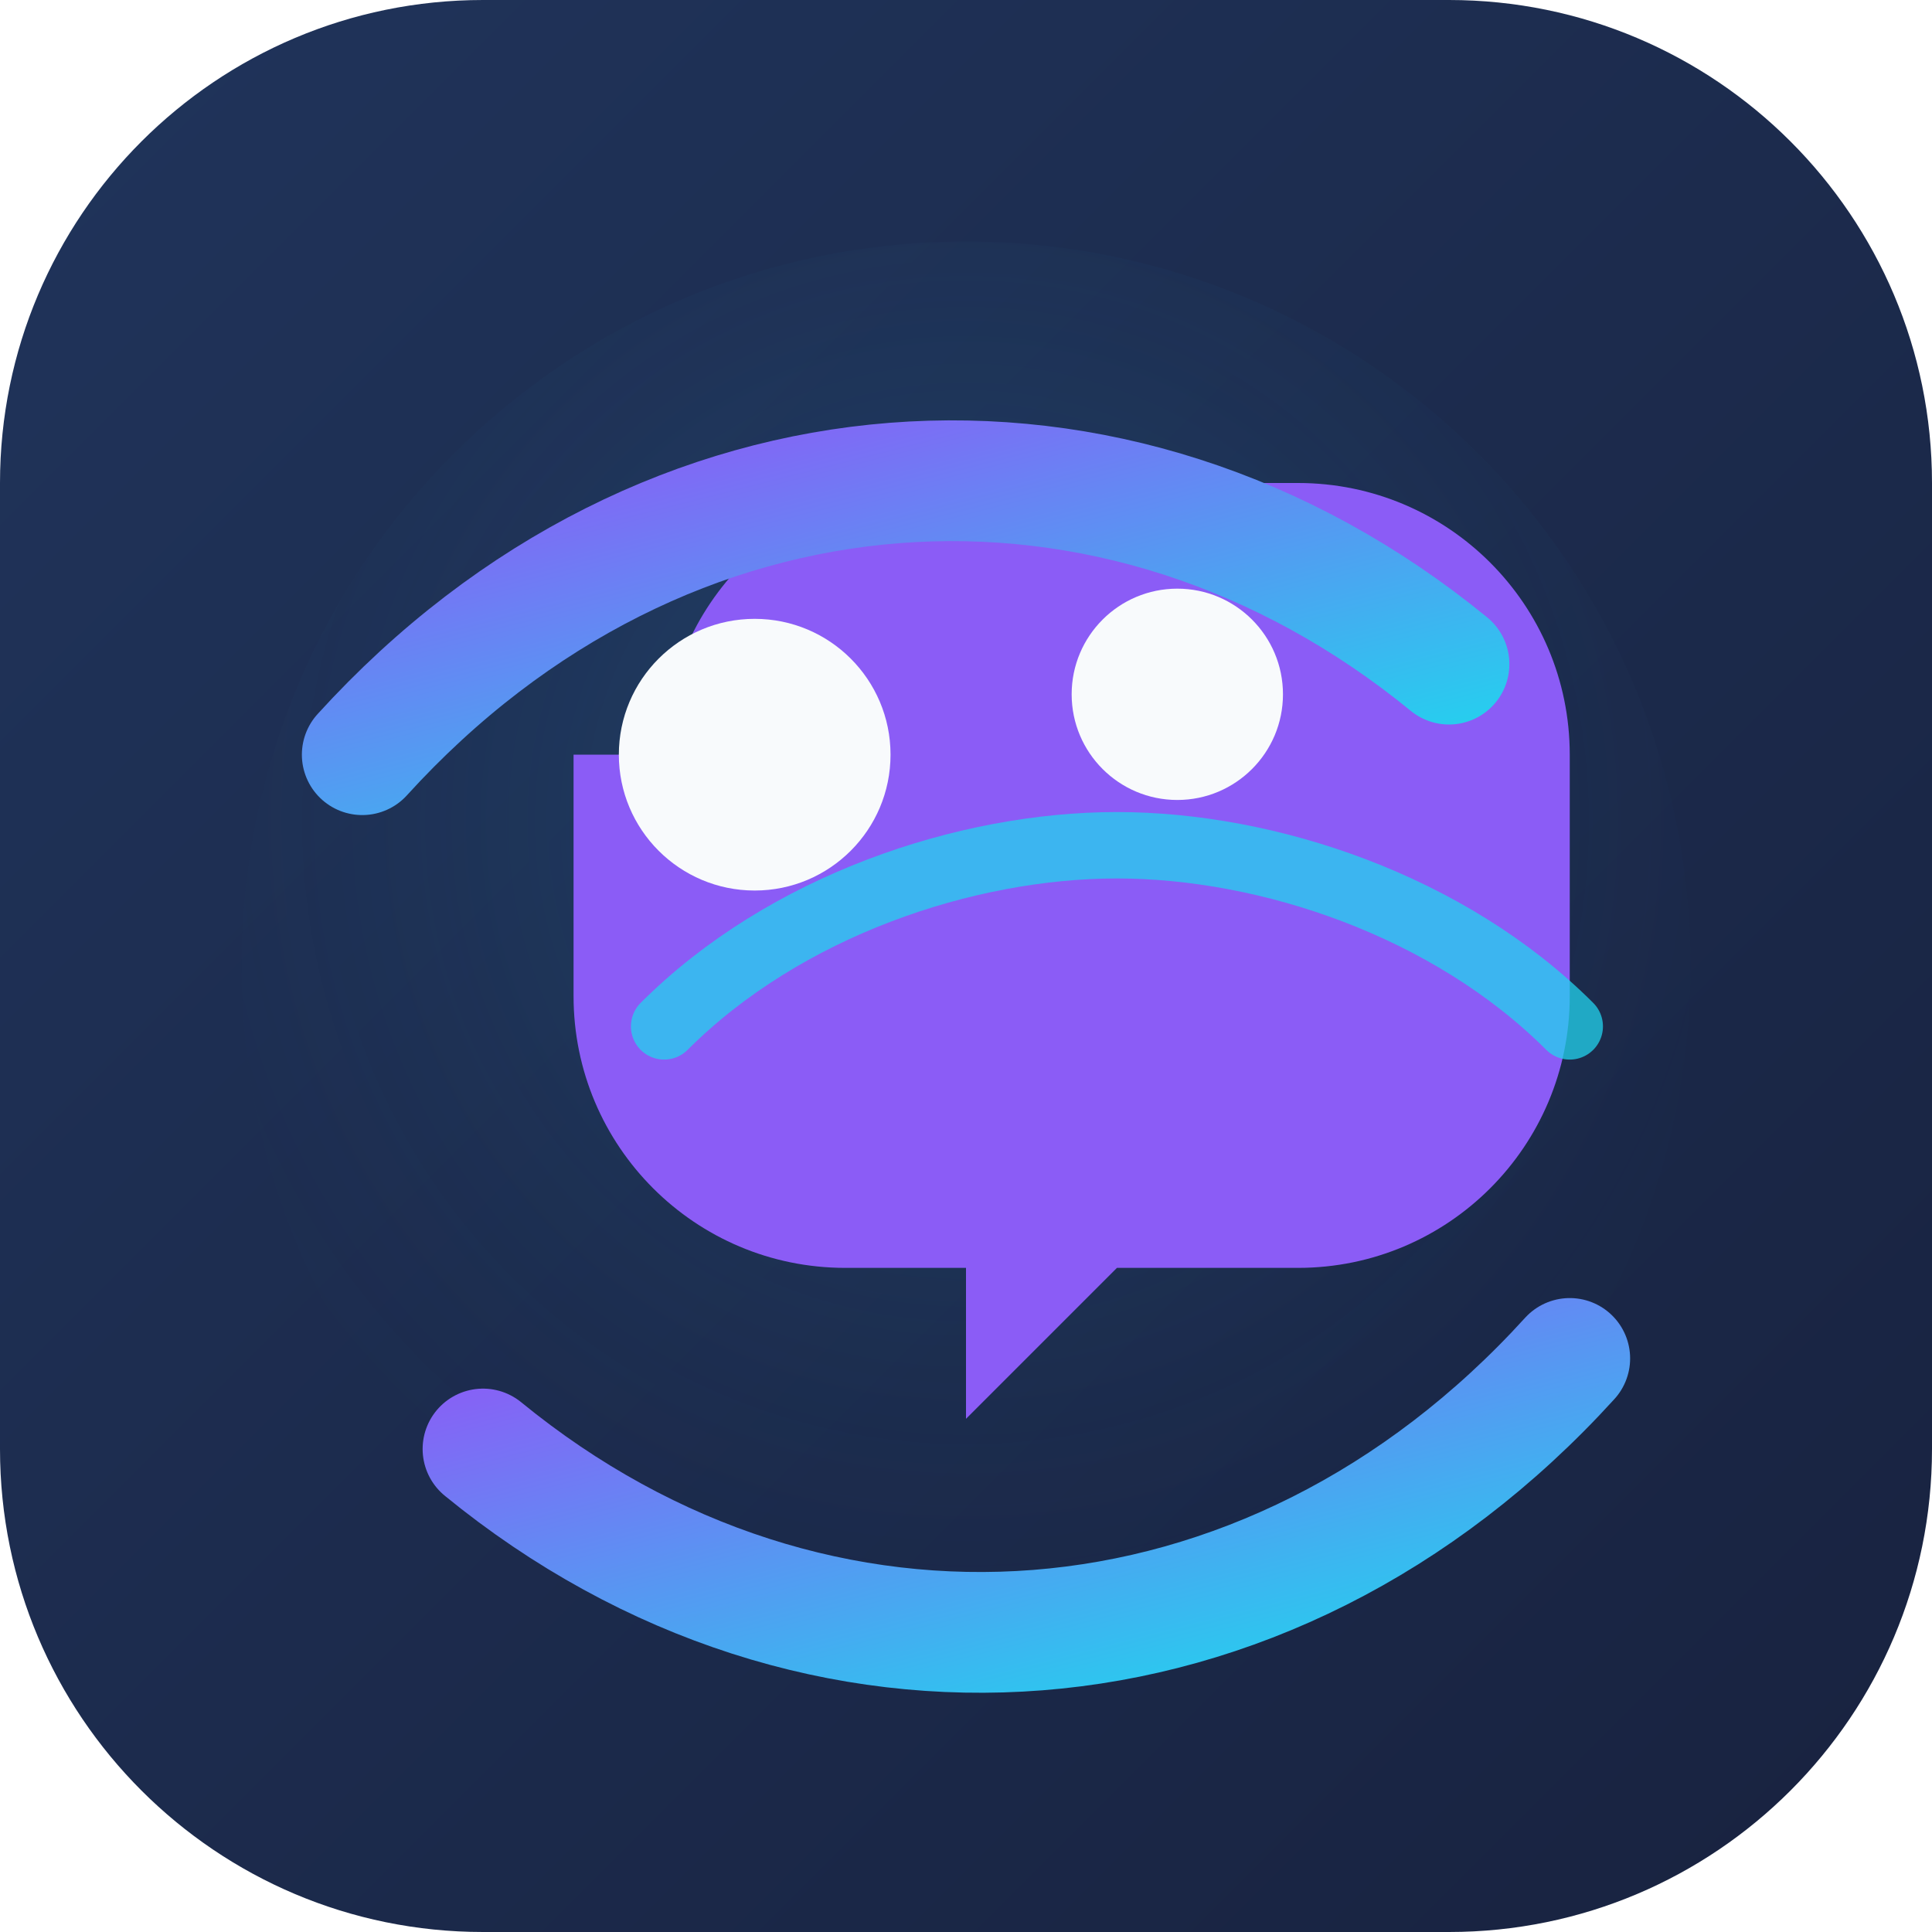
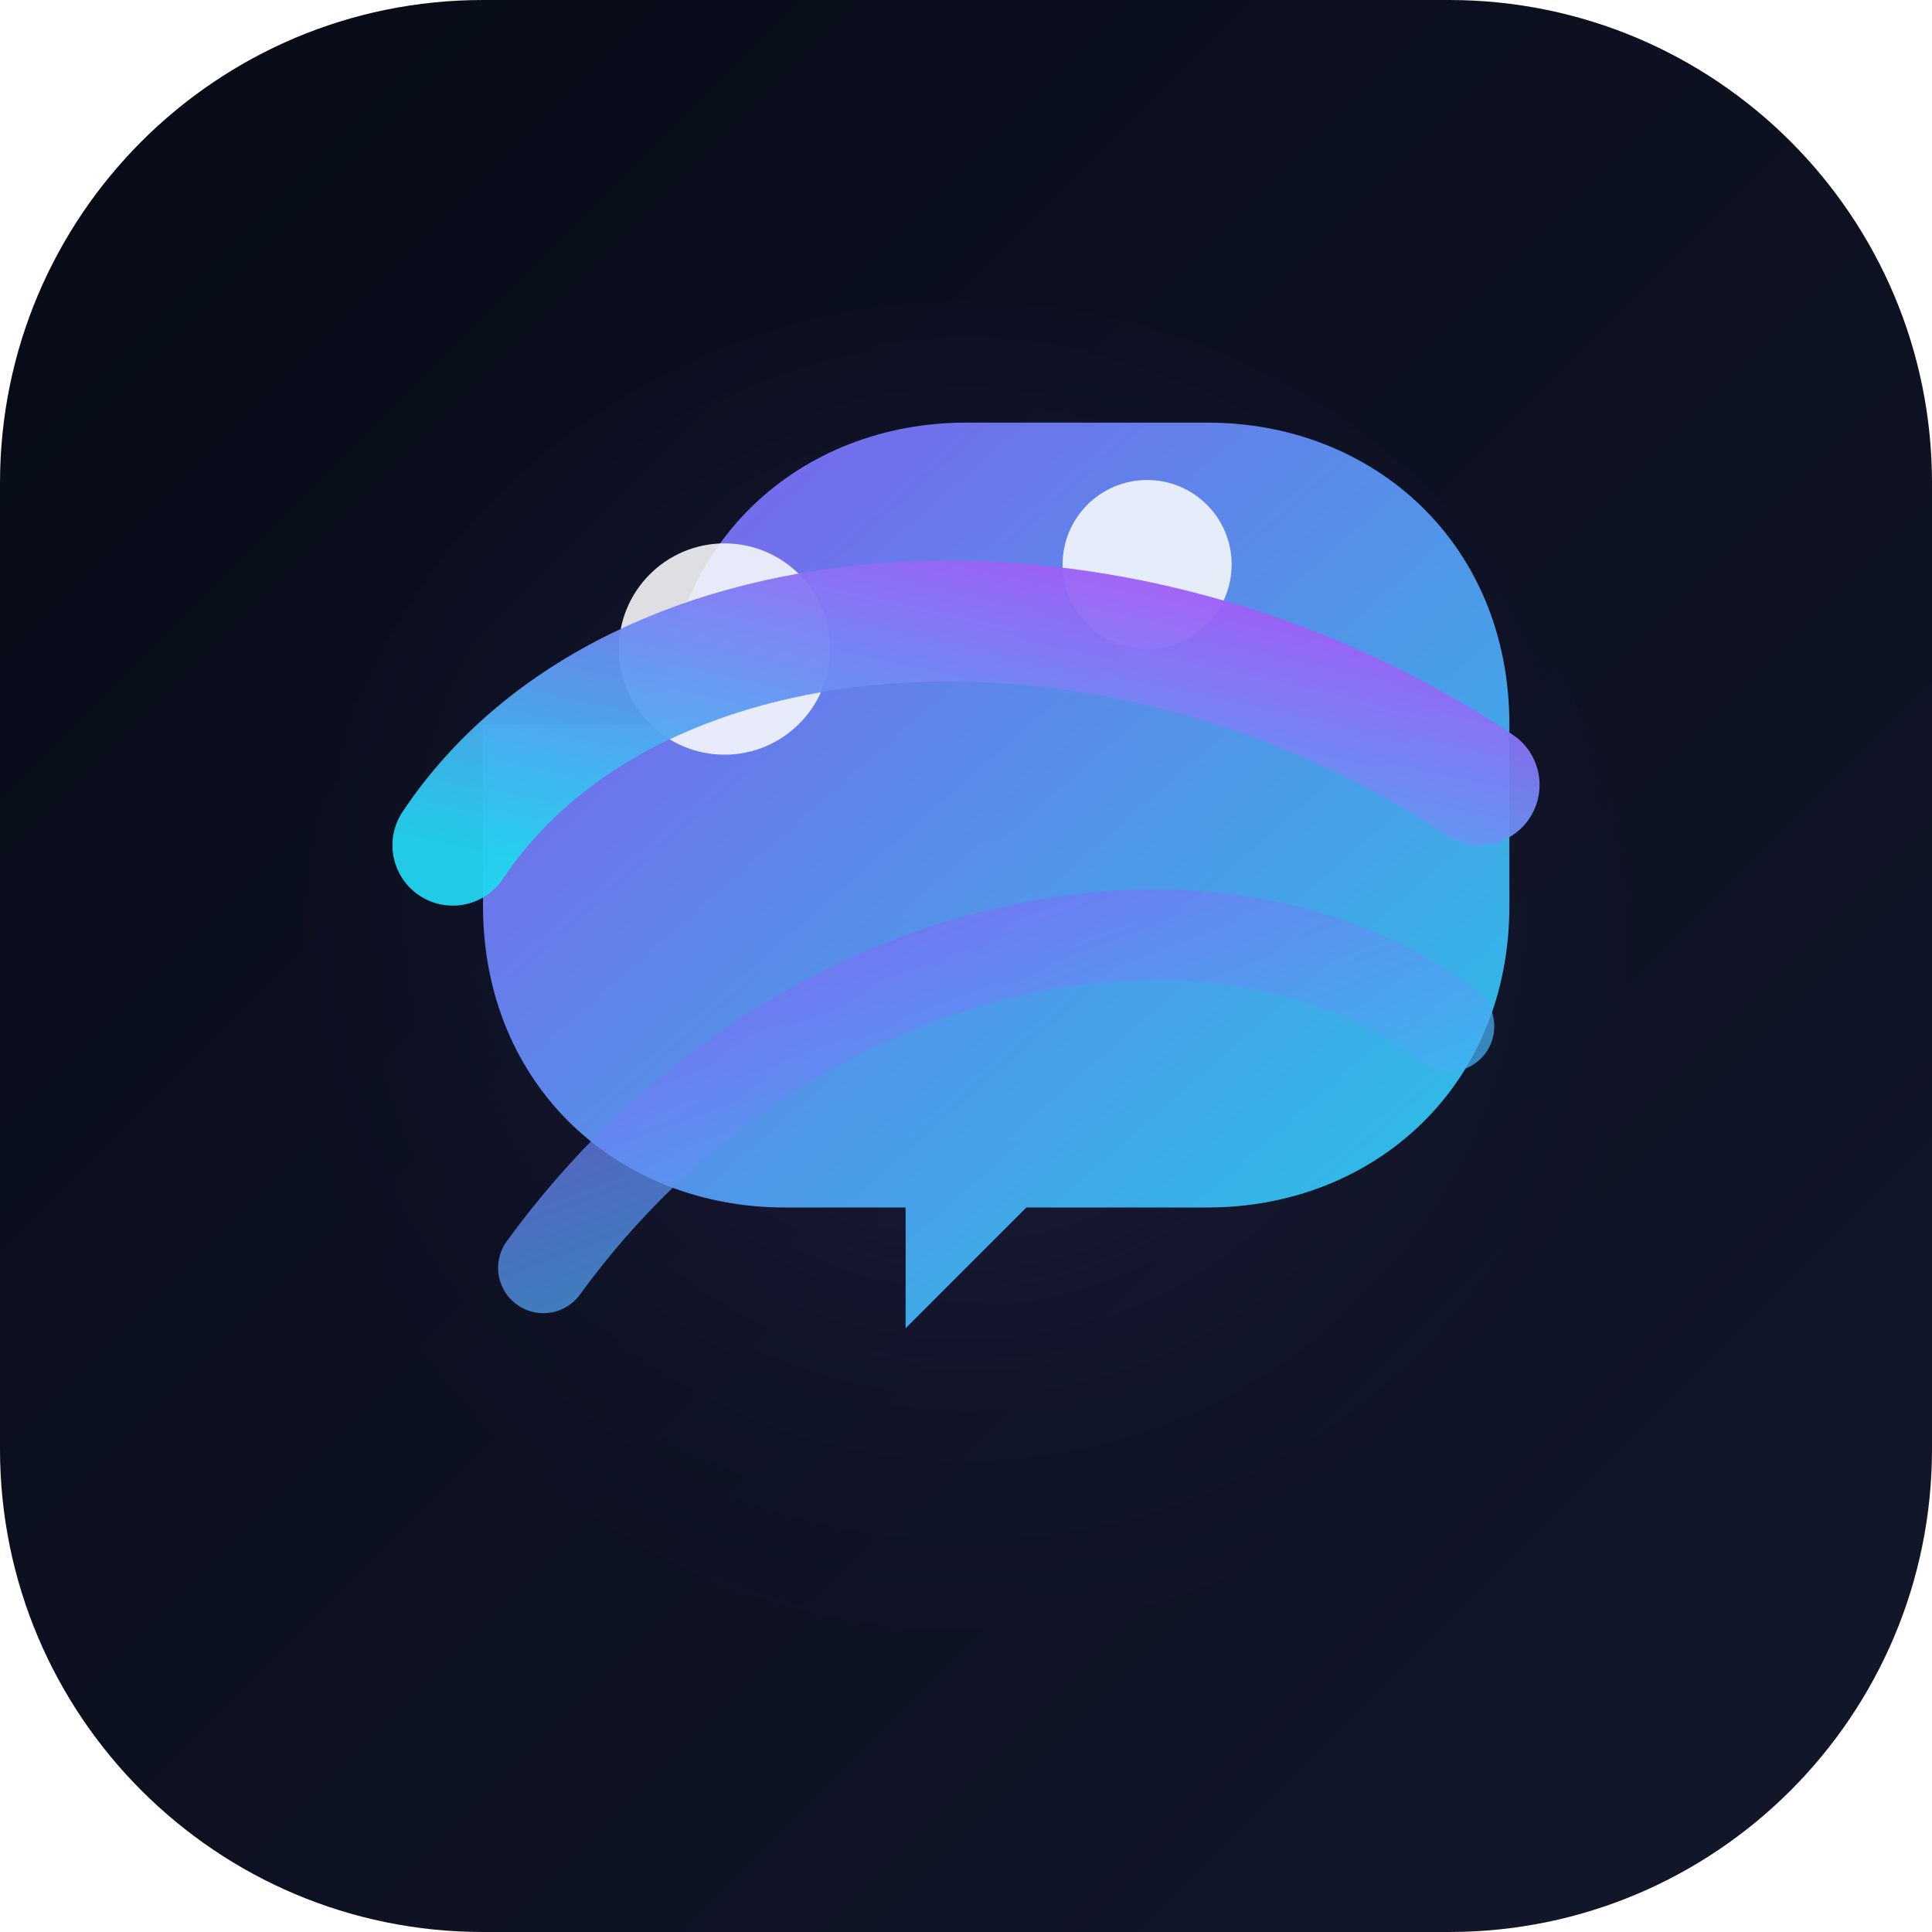
<svg xmlns="http://www.w3.org/2000/svg" viewBox="0 0 64 64" role="img" aria-label="StrangerVerse icon">
  <defs>
    <linearGradient id="bg" x1="0%" y1="0%" x2="100%" y2="100%">
-       <stop offset="0%" stop-color="#20345B" />
-       <stop offset="100%" stop-color="#18223F" />
+       <stop offset="0%" stop-color="#070B17" />
+       <stop offset="100%" stop-color="#12172B" />
    </linearGradient>
-     <linearGradient id="orbit" x1="0%" y1="0%" x2="100%" y2="100%">
+     <radialGradient id="halo" cx="50%" cy="45%" r="65%">
+       <stop offset="0%" stop-color="#8B5CF6" stop-opacity="0.18" />
+       <stop offset="100%" stop-color="#070B17" stop-opacity="0" />
+     </radialGradient>
+     <linearGradient id="brand" x1="0%" y1="0%" x2="100%" y2="100%">
      <stop offset="0%" stop-color="#8B5CF6" />
      <stop offset="100%" stop-color="#22D3EE" />
    </linearGradient>
-     <radialGradient id="glow" cx="50%" cy="40%" r="65%">
-       <stop offset="0%" stop-color="#38BDF8" stop-opacity="0.18" />
-       <stop offset="100%" stop-color="#18223F" stop-opacity="0" />
-     </radialGradient>
+     <linearGradient id="accent" x1="0%" y1="100%" x2="100%" y2="0%">
+       <stop offset="0%" stop-color="#22D3EE" />
+       <stop offset="100%" stop-color="#A855F7" />
+     </linearGradient>
  </defs>
  <rect width="64" height="64" rx="16" fill="url(#bg)" />
-   <circle cx="32" cy="32" r="24" fill="url(#glow)" />
-   <path d="M22 25a9 9 0 0 1 9-9h12a9 9 0 0 1 9 9v8a9 9 0 0 1-9 9h-6l-5 5v-5h-4a9 9 0 0 1-9-9v-8Z" fill="#8B5CF6" />
-   <circle cx="25" cy="25" r="4.5" fill="#F8FAFC" />
-   <circle cx="39" cy="23" r="3.5" fill="#F8FAFC" />
-   <path d="M22 34c4-4 10-6 15-6s11 2 15 6" fill="none" stroke="#22D3EE" stroke-width="2.2" stroke-linecap="round" opacity="0.75" />
-   <path d="M12 25c10-11 25-12 36-3" fill="none" stroke="url(#orbit)" stroke-width="4" stroke-linecap="round" />
-   <path d="M52 45c-10 11-25 12-36 3" fill="none" stroke="url(#orbit)" stroke-width="4" stroke-linecap="round" />
+   <circle cx="32" cy="32" r="22" fill="url(#halo)" />
+   <path d="M22 24c0-6 4.5-10 10-10h8c5.5 0 10 4 10 10v6c0 6-4.5 10-10 10h-6l-4 4v-4h-4c-5.5 0-10-4-10-10v-6Z" fill="url(#brand)" opacity="0.95" />
+   <path d="M24 25a3.5 3.5 0 1 1 0-7 3.5 3.5 0 0 1 0 7Zm14-3.5a2.8 2.8 0 1 1 0-5.6 2.8 2.8 0 0 1 0 5.6Z" fill="#F8FAFC" opacity="0.88" />
+   <path d="M15 28c6-9 22-10 34-2" fill="none" stroke="url(#accent)" stroke-width="4" stroke-linecap="round" opacity="0.95" />
+   <path d="M18 42c8-11 22-14 30-8" fill="none" stroke="url(#brand)" stroke-width="3" stroke-linecap="round" opacity="0.75" />
</svg>
